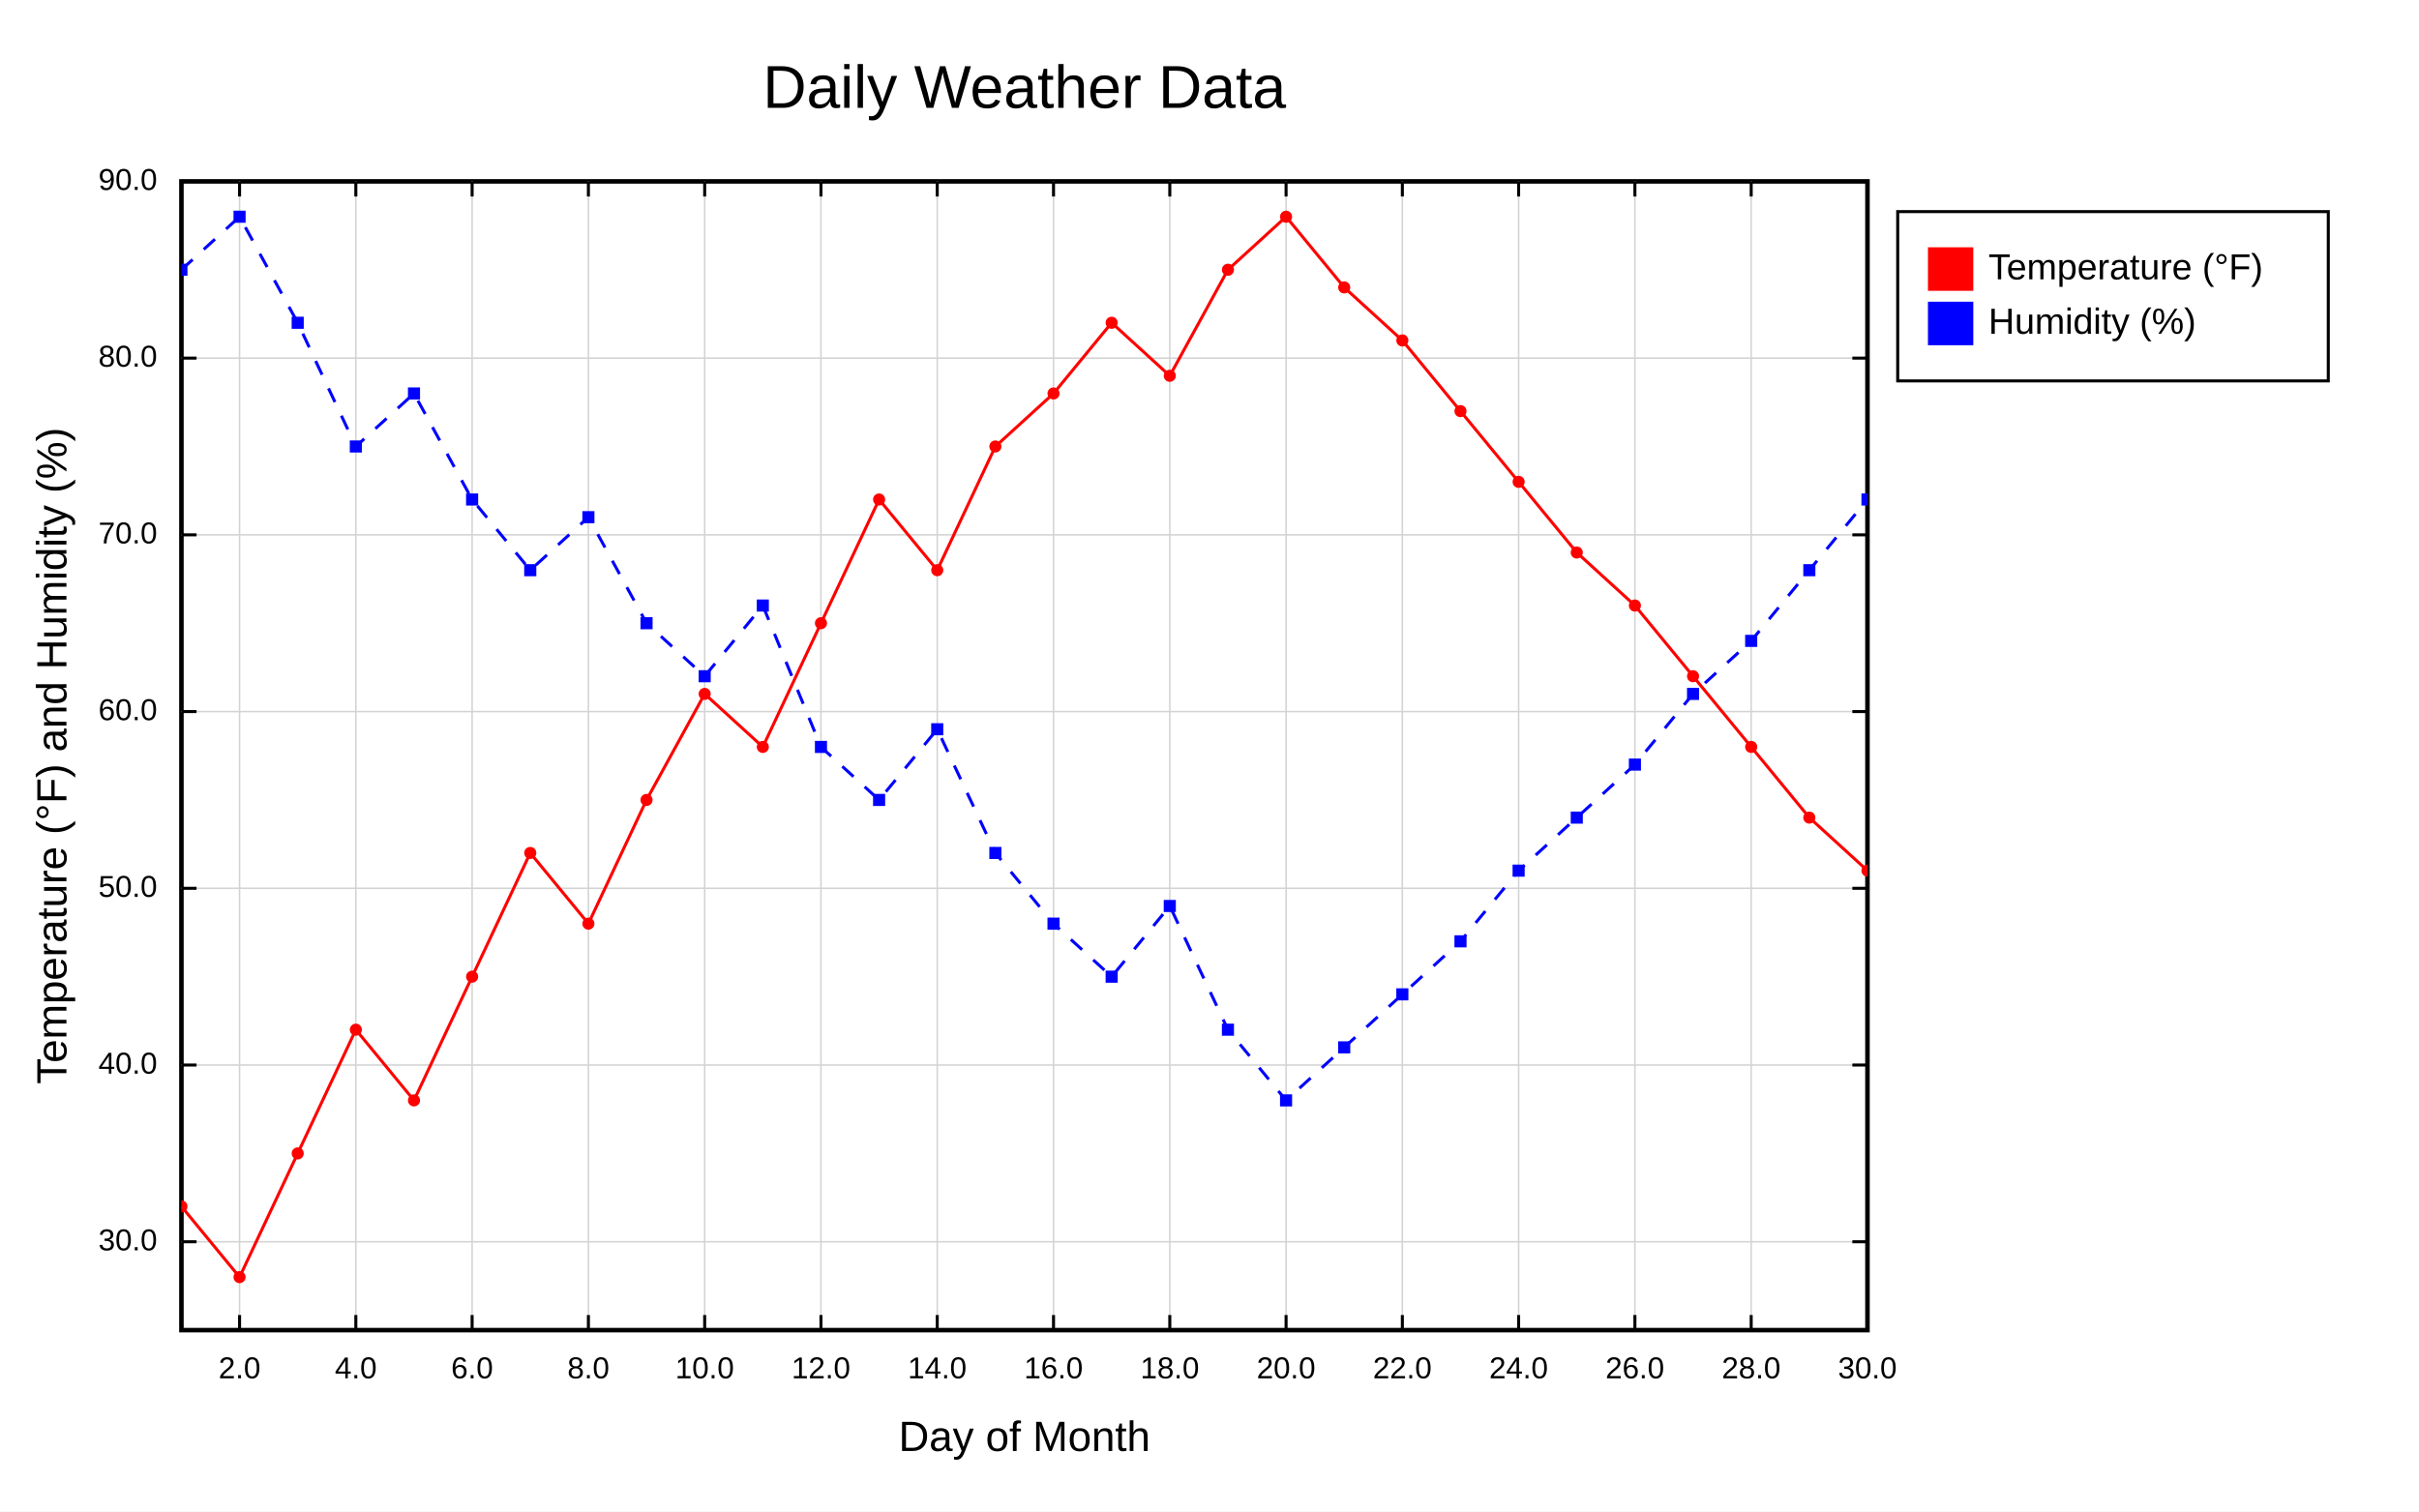
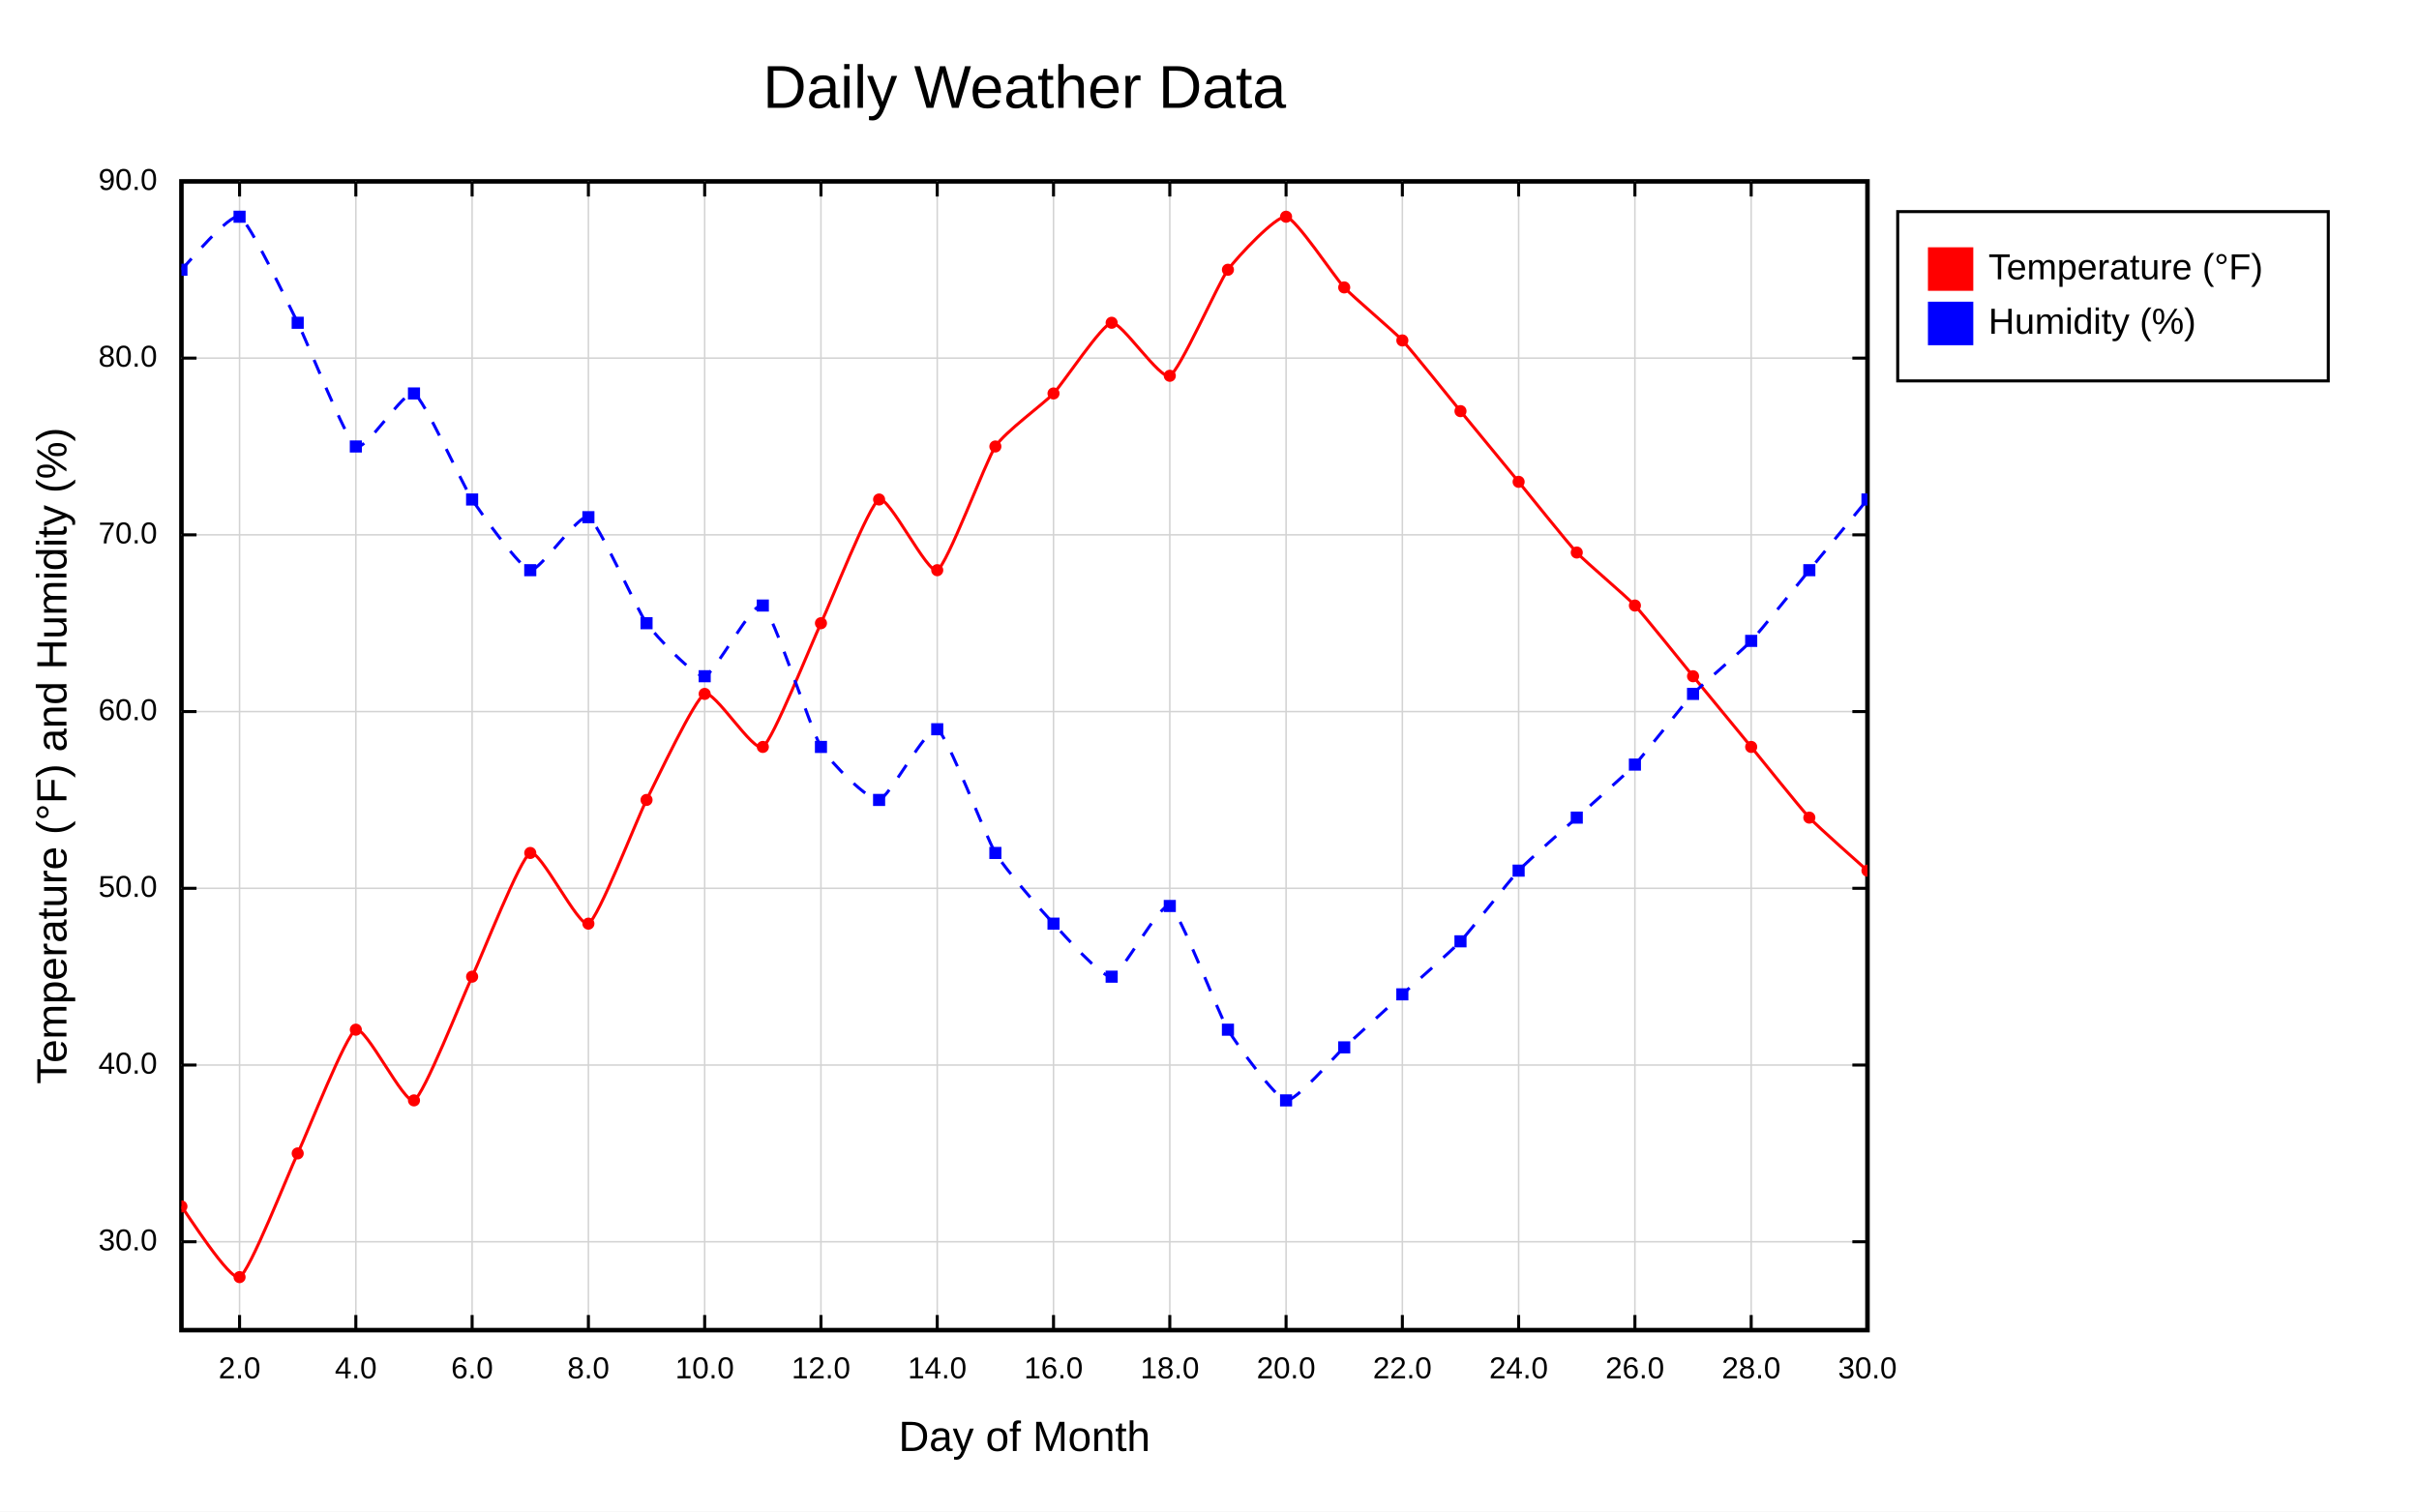
<svg xmlns="http://www.w3.org/2000/svg" height="500" viewBox="0 0 800 500" width="800">
  <rect fill="white" height="500" width="800" x="0" y="0" />
  <text dominant-baseline="middle" fill="#000000" font-family="Arial" font-size="20" text-anchor="middle" x="338.8" y="30">
Daily Weather Data
</text>
  <text dominant-baseline="middle" fill="#000000" font-family="Arial" font-size="14" text-anchor="middle" x="338.8" y="476">
Day of Month
</text>
  <text dominant-baseline="middle" fill="#000000" font-family="Arial" font-size="14" text-anchor="middle" transform="rotate(-90, 18, 250)" x="18" y="250">
Temperature (°F) and Humidity (%)
</text>
  <rect fill="none" height="380" stroke="#000000" stroke-width="1.5" width="557.6" x="60" y="60" />
  <line stroke="#d3d3d3" stroke-width="0.5" x1="79.228" x2="79.228" y1="60" y2="440" />
  <line stroke="#000000" stroke-width="1" x1="79.228" x2="79.228" y1="440" y2="435" />
  <text dominant-baseline="hanging" fill="#000000" font-family="Arial" font-size="10" text-anchor="middle" x="79.228" y="449">
2.0
</text>
  <line stroke="#000000" stroke-width="1" x1="79.228" x2="79.228" y1="60" y2="65" />
  <line stroke="#d3d3d3" stroke-width="0.5" x1="117.683" x2="117.683" y1="60" y2="440" />
  <line stroke="#000000" stroke-width="1" x1="117.683" x2="117.683" y1="440" y2="435" />
  <text dominant-baseline="hanging" fill="#000000" font-family="Arial" font-size="10" text-anchor="middle" x="117.683" y="449">
4.0
</text>
  <line stroke="#000000" stroke-width="1" x1="117.683" x2="117.683" y1="60" y2="65" />
  <line stroke="#d3d3d3" stroke-width="0.5" x1="156.138" x2="156.138" y1="60" y2="440" />
  <line stroke="#000000" stroke-width="1" x1="156.138" x2="156.138" y1="440" y2="435" />
  <text dominant-baseline="hanging" fill="#000000" font-family="Arial" font-size="10" text-anchor="middle" x="156.138" y="449">
6.0
</text>
  <line stroke="#000000" stroke-width="1" x1="156.138" x2="156.138" y1="60" y2="65" />
  <line stroke="#d3d3d3" stroke-width="0.5" x1="194.593" x2="194.593" y1="60" y2="440" />
  <line stroke="#000000" stroke-width="1" x1="194.593" x2="194.593" y1="440" y2="435" />
  <text dominant-baseline="hanging" fill="#000000" font-family="Arial" font-size="10" text-anchor="middle" x="194.593" y="449">
8.0
</text>
  <line stroke="#000000" stroke-width="1" x1="194.593" x2="194.593" y1="60" y2="65" />
  <line stroke="#d3d3d3" stroke-width="0.5" x1="233.048" x2="233.048" y1="60" y2="440" />
  <line stroke="#000000" stroke-width="1" x1="233.048" x2="233.048" y1="440" y2="435" />
  <text dominant-baseline="hanging" fill="#000000" font-family="Arial" font-size="10" text-anchor="middle" x="233.048" y="449">
10.0
</text>
  <line stroke="#000000" stroke-width="1" x1="233.048" x2="233.048" y1="60" y2="65" />
  <line stroke="#d3d3d3" stroke-width="0.5" x1="271.503" x2="271.503" y1="60" y2="440" />
  <line stroke="#000000" stroke-width="1" x1="271.503" x2="271.503" y1="440" y2="435" />
  <text dominant-baseline="hanging" fill="#000000" font-family="Arial" font-size="10" text-anchor="middle" x="271.503" y="449">
12.0
</text>
  <line stroke="#000000" stroke-width="1" x1="271.503" x2="271.503" y1="60" y2="65" />
  <line stroke="#d3d3d3" stroke-width="0.5" x1="309.959" x2="309.959" y1="60" y2="440" />
  <line stroke="#000000" stroke-width="1" x1="309.959" x2="309.959" y1="440" y2="435" />
  <text dominant-baseline="hanging" fill="#000000" font-family="Arial" font-size="10" text-anchor="middle" x="309.959" y="449">
14.0
</text>
  <line stroke="#000000" stroke-width="1" x1="309.959" x2="309.959" y1="60" y2="65" />
  <line stroke="#d3d3d3" stroke-width="0.5" x1="348.414" x2="348.414" y1="60" y2="440" />
  <line stroke="#000000" stroke-width="1" x1="348.414" x2="348.414" y1="440" y2="435" />
  <text dominant-baseline="hanging" fill="#000000" font-family="Arial" font-size="10" text-anchor="middle" x="348.414" y="449">
16.0
</text>
  <line stroke="#000000" stroke-width="1" x1="348.414" x2="348.414" y1="60" y2="65" />
  <line stroke="#d3d3d3" stroke-width="0.5" x1="386.869" x2="386.869" y1="60" y2="440" />
  <line stroke="#000000" stroke-width="1" x1="386.869" x2="386.869" y1="440" y2="435" />
  <text dominant-baseline="hanging" fill="#000000" font-family="Arial" font-size="10" text-anchor="middle" x="386.869" y="449">
18.0
</text>
  <line stroke="#000000" stroke-width="1" x1="386.869" x2="386.869" y1="60" y2="65" />
  <line stroke="#d3d3d3" stroke-width="0.5" x1="425.324" x2="425.324" y1="60" y2="440" />
  <line stroke="#000000" stroke-width="1" x1="425.324" x2="425.324" y1="440" y2="435" />
  <text dominant-baseline="hanging" fill="#000000" font-family="Arial" font-size="10" text-anchor="middle" x="425.324" y="449">
20.0
</text>
  <line stroke="#000000" stroke-width="1" x1="425.324" x2="425.324" y1="60" y2="65" />
  <line stroke="#d3d3d3" stroke-width="0.5" x1="463.779" x2="463.779" y1="60" y2="440" />
  <line stroke="#000000" stroke-width="1" x1="463.779" x2="463.779" y1="440" y2="435" />
  <text dominant-baseline="hanging" fill="#000000" font-family="Arial" font-size="10" text-anchor="middle" x="463.779" y="449">
22.0
</text>
  <line stroke="#000000" stroke-width="1" x1="463.779" x2="463.779" y1="60" y2="65" />
  <line stroke="#d3d3d3" stroke-width="0.5" x1="502.234" x2="502.234" y1="60" y2="440" />
  <line stroke="#000000" stroke-width="1" x1="502.234" x2="502.234" y1="440" y2="435" />
  <text dominant-baseline="hanging" fill="#000000" font-family="Arial" font-size="10" text-anchor="middle" x="502.234" y="449">
24.0
</text>
  <line stroke="#000000" stroke-width="1" x1="502.234" x2="502.234" y1="60" y2="65" />
  <line stroke="#d3d3d3" stroke-width="0.5" x1="540.69" x2="540.69" y1="60" y2="440" />
  <line stroke="#000000" stroke-width="1" x1="540.69" x2="540.69" y1="440" y2="435" />
  <text dominant-baseline="hanging" fill="#000000" font-family="Arial" font-size="10" text-anchor="middle" x="540.69" y="449">
26.0
</text>
  <line stroke="#000000" stroke-width="1" x1="540.69" x2="540.69" y1="60" y2="65" />
  <line stroke="#d3d3d3" stroke-width="0.5" x1="579.145" x2="579.145" y1="60" y2="440" />
  <line stroke="#000000" stroke-width="1" x1="579.145" x2="579.145" y1="440" y2="435" />
  <text dominant-baseline="hanging" fill="#000000" font-family="Arial" font-size="10" text-anchor="middle" x="579.145" y="449">
28.0
</text>
  <line stroke="#000000" stroke-width="1" x1="579.145" x2="579.145" y1="60" y2="65" />
  <line stroke="#000000" stroke-width="1" x1="617.6" x2="617.6" y1="440" y2="435" />
  <text dominant-baseline="hanging" fill="#000000" font-family="Arial" font-size="10" text-anchor="middle" x="617.6" y="449">
30.0
</text>
  <line stroke="#000000" stroke-width="1" x1="617.6" x2="617.6" y1="60" y2="65" />
  <line stroke="#d3d3d3" stroke-width="0.5" x1="60" x2="617.6" y1="410.769" y2="410.769" />
  <line stroke="#000000" stroke-width="1" x1="60" x2="65" y1="410.769" y2="410.769" />
  <line stroke="#000000" stroke-width="1" x1="617.6" x2="612.6" y1="410.769" y2="410.769" />
  <text dominant-baseline="middle" fill="#000000" font-family="Arial" font-size="10" text-anchor="end" x="52" y="410.769">
30.0
</text>
  <line stroke="#d3d3d3" stroke-width="0.5" x1="60" x2="617.6" y1="352.308" y2="352.308" />
  <line stroke="#000000" stroke-width="1" x1="60" x2="65" y1="352.308" y2="352.308" />
  <line stroke="#000000" stroke-width="1" x1="617.6" x2="612.6" y1="352.308" y2="352.308" />
  <text dominant-baseline="middle" fill="#000000" font-family="Arial" font-size="10" text-anchor="end" x="52" y="352.308">
40.0
</text>
  <line stroke="#d3d3d3" stroke-width="0.5" x1="60" x2="617.6" y1="293.846" y2="293.846" />
  <line stroke="#000000" stroke-width="1" x1="60" x2="65" y1="293.846" y2="293.846" />
  <line stroke="#000000" stroke-width="1" x1="617.6" x2="612.6" y1="293.846" y2="293.846" />
  <text dominant-baseline="middle" fill="#000000" font-family="Arial" font-size="10" text-anchor="end" x="52" y="293.846">
50.0
</text>
  <line stroke="#d3d3d3" stroke-width="0.5" x1="60" x2="617.6" y1="235.385" y2="235.385" />
  <line stroke="#000000" stroke-width="1" x1="60" x2="65" y1="235.385" y2="235.385" />
  <line stroke="#000000" stroke-width="1" x1="617.6" x2="612.6" y1="235.385" y2="235.385" />
  <text dominant-baseline="middle" fill="#000000" font-family="Arial" font-size="10" text-anchor="end" x="52" y="235.385">
60.0
</text>
  <line stroke="#d3d3d3" stroke-width="0.5" x1="60" x2="617.6" y1="176.923" y2="176.923" />
  <line stroke="#000000" stroke-width="1" x1="60" x2="65" y1="176.923" y2="176.923" />
  <line stroke="#000000" stroke-width="1" x1="617.6" x2="612.6" y1="176.923" y2="176.923" />
  <text dominant-baseline="middle" fill="#000000" font-family="Arial" font-size="10" text-anchor="end" x="52" y="176.923">
70.0
</text>
  <line stroke="#d3d3d3" stroke-width="0.5" x1="60" x2="617.6" y1="118.462" y2="118.462" />
  <line stroke="#000000" stroke-width="1" x1="60" x2="65" y1="118.462" y2="118.462" />
  <line stroke="#000000" stroke-width="1" x1="617.6" x2="612.6" y1="118.462" y2="118.462" />
  <text dominant-baseline="middle" fill="#000000" font-family="Arial" font-size="10" text-anchor="end" x="52" y="118.462">
80.0
</text>
  <line stroke="#000000" stroke-width="1" x1="60" x2="65" y1="60" y2="60" />
  <line stroke="#000000" stroke-width="1" x1="617.6" x2="612.6" y1="60" y2="60" />
  <text dominant-baseline="middle" fill="#000000" font-family="Arial" font-size="10" text-anchor="end" x="52" y="60">
90.0
</text>
  <defs>
    <clipPath id="plotAreaClip">
      <rect height="380" width="557.6" x="60" y="60" />
    </clipPath>
  </defs>
  <g clip-path="url(#plotAreaClip)">
-     <path d="M60,399.077 L79.228,422.462 L98.455,381.538 L117.683,340.615 L136.91,364 L156.138,323.077 L175.366,282.154 L194.593,305.538 L213.821,264.615 L233.048,229.538 L252.276,247.077 L271.503,206.154 L290.731,165.231 L309.959,188.615 L329.186,147.692 L348.414,130.154 L367.641,106.769 L386.869,124.308 L406.097,89.231 L425.324,71.692 L444.552,95.077 L463.779,112.615 L483.007,136 L502.234,159.385 L521.462,182.769 L540.69,200.308 L559.917,223.692 L579.145,247.077 L598.372,270.462 L617.6,288" fill="none" stroke="#ff0000" stroke-width="1" />
+     <path d="M60,399.077 C61.602,401.026,76.023,423.923,79.228,422.462 C82.432,421,95.251,388.359,98.455,381.538 C101.66,374.718,114.478,342.077,117.683,340.615 C120.887,339.154,133.706,365.462,136.91,364 C140.115,362.538,152.933,329.897,156.138,323.077 C159.343,316.256,172.161,283.615,175.366,282.154 C178.57,280.692,191.388,307,194.593,305.538 C197.798,304.077,210.616,270.949,213.821,264.615 C217.025,258.282,229.844,231,233.048,229.538 C236.253,228.077,249.071,249.026,252.276,247.077 C255.48,245.128,268.299,212.974,271.503,206.154 C274.708,199.333,287.526,166.692,290.731,165.231 C293.936,163.769,306.754,190.077,309.959,188.615 C313.163,187.154,325.982,152.564,329.186,147.692 C332.391,142.821,345.209,133.564,348.414,130.154 C351.618,126.744,364.437,107.256,367.641,106.769 C370.846,106.282,383.664,125.769,386.869,124.308 C390.074,122.846,402.892,93.615,406.097,89.231 C409.301,84.846,422.12,71.205,425.324,71.692 C428.529,72.18,441.347,91.667,444.552,95.077 C447.756,98.487,460.575,109.205,463.779,112.615 C466.984,116.026,479.802,132.103,483.007,136 C486.211,139.897,499.03,155.487,502.234,159.385 C505.439,163.282,518.257,179.359,521.462,182.769 C524.667,186.179,537.485,196.897,540.69,200.308 C543.894,203.718,556.713,219.795,559.917,223.692 C563.122,227.59,575.94,243.179,579.145,247.077 C582.349,250.974,595.168,267.051,598.372,270.462 C601.577,273.872,615.998,286.538,617.6,288" fill="none" stroke="#ff0000" stroke-width="1" />
    <circle cx="60" cy="399.077" fill="#ff0000" r="2" />
    <circle cx="79.228" cy="422.462" fill="#ff0000" r="2" />
    <circle cx="98.455" cy="381.538" fill="#ff0000" r="2" />
    <circle cx="117.683" cy="340.615" fill="#ff0000" r="2" />
    <circle cx="136.91" cy="364" fill="#ff0000" r="2" />
    <circle cx="156.138" cy="323.077" fill="#ff0000" r="2" />
    <circle cx="175.366" cy="282.154" fill="#ff0000" r="2" />
    <circle cx="194.593" cy="305.538" fill="#ff0000" r="2" />
    <circle cx="213.821" cy="264.615" fill="#ff0000" r="2" />
    <circle cx="233.048" cy="229.538" fill="#ff0000" r="2" />
    <circle cx="252.276" cy="247.077" fill="#ff0000" r="2" />
    <circle cx="271.503" cy="206.154" fill="#ff0000" r="2" />
    <circle cx="290.731" cy="165.231" fill="#ff0000" r="2" />
    <circle cx="309.959" cy="188.615" fill="#ff0000" r="2" />
    <circle cx="329.186" cy="147.692" fill="#ff0000" r="2" />
    <circle cx="348.414" cy="130.154" fill="#ff0000" r="2" />
    <circle cx="367.641" cy="106.769" fill="#ff0000" r="2" />
    <circle cx="386.869" cy="124.308" fill="#ff0000" r="2" />
    <circle cx="406.097" cy="89.231" fill="#ff0000" r="2" />
    <circle cx="425.324" cy="71.692" fill="#ff0000" r="2" />
    <circle cx="444.552" cy="95.077" fill="#ff0000" r="2" />
    <circle cx="463.779" cy="112.615" fill="#ff0000" r="2" />
    <circle cx="483.007" cy="136" fill="#ff0000" r="2" />
    <circle cx="502.234" cy="159.385" fill="#ff0000" r="2" />
    <circle cx="521.462" cy="182.769" fill="#ff0000" r="2" />
    <circle cx="540.69" cy="200.308" fill="#ff0000" r="2" />
    <circle cx="559.917" cy="223.692" fill="#ff0000" r="2" />
    <circle cx="579.145" cy="247.077" fill="#ff0000" r="2" />
    <circle cx="598.372" cy="270.462" fill="#ff0000" r="2" />
    <circle cx="617.6" cy="288" fill="#ff0000" r="2" />
-     <path d="M60,89.231 L79.228,71.692 L98.455,106.769 L117.683,147.692 L136.91,130.154 L156.138,165.231 L175.366,188.615 L194.593,171.077 L213.821,206.154 L233.048,223.692 L252.276,200.308 L271.503,247.077 L290.731,264.615 L309.959,241.231 L329.186,282.154 L348.414,305.538 L367.641,323.077 L386.869,299.692 L406.097,340.615 L425.324,364 L444.552,346.462 L463.779,328.923 L483.007,311.385 L502.234,288 L521.462,270.462 L540.69,252.923 L559.917,229.538 L579.145,212 L598.372,188.615 L617.6,165.231" fill="none" stroke="#0000ff" stroke-dasharray="5 5" stroke-width="1" />
+     <path d="M60,89.231 C61.602,87.769,76.023,70.231,79.228,71.692 C82.432,73.154,95.251,100.436,98.455,106.769 C101.66,113.103,114.478,145.744,117.683,147.692 C120.887,149.641,133.706,128.692,136.91,130.154 C140.115,131.615,152.933,160.359,156.138,165.231 C159.343,170.103,172.161,188.128,175.366,188.615 C178.57,189.103,191.388,169.615,194.593,171.077 C197.798,172.538,210.616,201.769,213.821,206.154 C217.025,210.538,229.844,224.179,233.048,223.692 C236.253,223.205,249.071,198.359,252.276,200.308 C255.48,202.256,268.299,241.718,271.503,247.077 C274.708,252.436,287.526,265.103,290.731,264.615 C293.936,264.128,306.754,239.769,309.959,241.231 C313.163,242.692,325.982,276.795,329.186,282.154 C332.391,287.513,345.209,302.128,348.414,305.538 C351.618,308.949,364.437,323.564,367.641,323.077 C370.846,322.59,383.664,298.231,386.869,299.692 C390.074,301.154,402.892,335.256,406.097,340.615 C409.301,345.974,422.12,363.513,425.324,364 C428.529,364.487,441.347,349.385,444.552,346.462 C447.756,343.538,460.575,331.846,463.779,328.923 C466.984,326,479.802,314.795,483.007,311.385 C486.211,307.974,499.03,291.41,502.234,288 C505.439,284.59,518.257,273.385,521.462,270.462 C524.667,267.538,537.485,256.333,540.69,252.923 C543.894,249.513,556.713,232.949,559.917,229.538 C563.122,226.128,575.94,215.41,579.145,212 C582.349,208.59,595.168,192.513,598.372,188.615 C601.577,184.718,615.998,167.179,617.6,165.231" fill="none" stroke="#0000ff" stroke-dasharray="5 5" stroke-width="1" />
    <rect fill="#0000ff" height="4" width="4" x="58" y="87.231" />
    <rect fill="#0000ff" height="4" width="4" x="77.228" y="69.692" />
    <rect fill="#0000ff" height="4" width="4" x="96.455" y="104.769" />
    <rect fill="#0000ff" height="4" width="4" x="115.683" y="145.692" />
    <rect fill="#0000ff" height="4" width="4" x="134.91" y="128.154" />
    <rect fill="#0000ff" height="4" width="4" x="154.138" y="163.231" />
    <rect fill="#0000ff" height="4" width="4" x="173.366" y="186.615" />
    <rect fill="#0000ff" height="4" width="4" x="192.593" y="169.077" />
    <rect fill="#0000ff" height="4" width="4" x="211.821" y="204.154" />
    <rect fill="#0000ff" height="4" width="4" x="231.048" y="221.692" />
    <rect fill="#0000ff" height="4" width="4" x="250.276" y="198.308" />
    <rect fill="#0000ff" height="4" width="4" x="269.503" y="245.077" />
    <rect fill="#0000ff" height="4" width="4" x="288.731" y="262.615" />
    <rect fill="#0000ff" height="4" width="4" x="307.959" y="239.231" />
    <rect fill="#0000ff" height="4" width="4" x="327.186" y="280.154" />
    <rect fill="#0000ff" height="4" width="4" x="346.414" y="303.538" />
    <rect fill="#0000ff" height="4" width="4" x="365.641" y="321.077" />
    <rect fill="#0000ff" height="4" width="4" x="384.869" y="297.692" />
    <rect fill="#0000ff" height="4" width="4" x="404.097" y="338.615" />
    <rect fill="#0000ff" height="4" width="4" x="423.324" y="362" />
    <rect fill="#0000ff" height="4" width="4" x="442.552" y="344.462" />
    <rect fill="#0000ff" height="4" width="4" x="461.779" y="326.923" />
    <rect fill="#0000ff" height="4" width="4" x="481.007" y="309.385" />
    <rect fill="#0000ff" height="4" width="4" x="500.234" y="286" />
    <rect fill="#0000ff" height="4" width="4" x="519.462" y="268.462" />
    <rect fill="#0000ff" height="4" width="4" x="538.69" y="250.923" />
    <rect fill="#0000ff" height="4" width="4" x="557.917" y="227.538" />
    <rect fill="#0000ff" height="4" width="4" x="577.145" y="210" />
    <rect fill="#0000ff" height="4" width="4" x="596.372" y="186.615" />
    <rect fill="#0000ff" height="4" width="4" x="615.6" y="163.231" />
  </g>
  <rect fill="white" height="56" stroke="#000000" stroke-width="1" width="142.4" x="627.6" y="70" />
  <rect fill="#ff0000" height="14.4" width="15" x="637.6" y="81.8" />
  <text dominant-baseline="middle" fill="#000000" font-family="Arial" font-size="12" text-anchor="start" x="657.6" y="89">
Temperature (°F)
</text>
  <rect fill="#0000ff" height="14.4" width="15" x="637.6" y="99.8" />
  <text dominant-baseline="middle" fill="#000000" font-family="Arial" font-size="12" text-anchor="start" x="657.6" y="107">
Humidity (%)
</text>
</svg>
